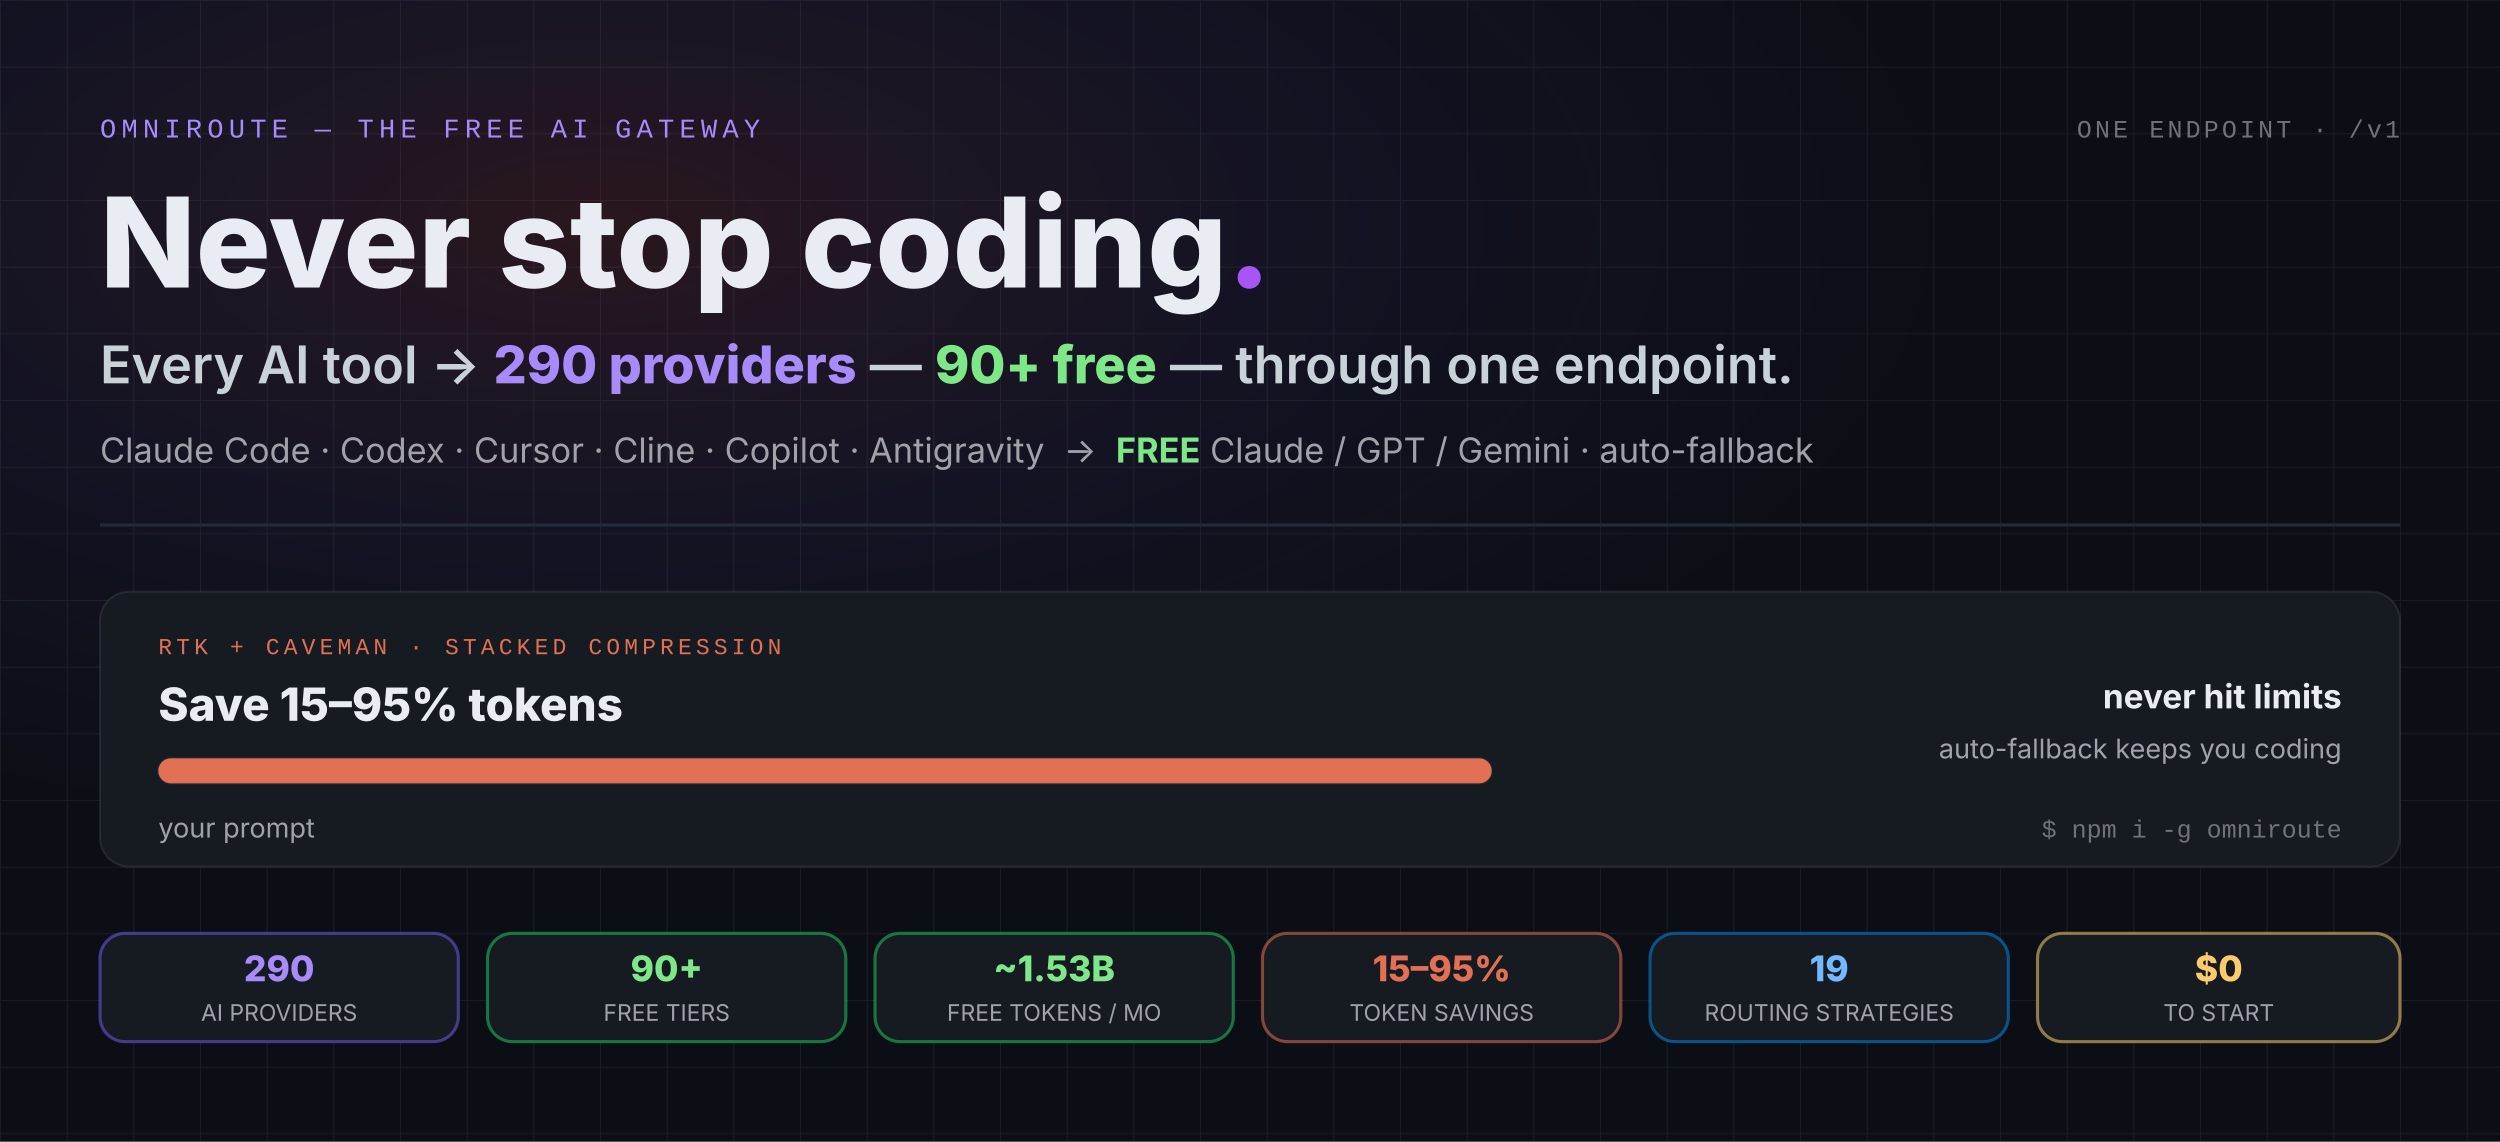
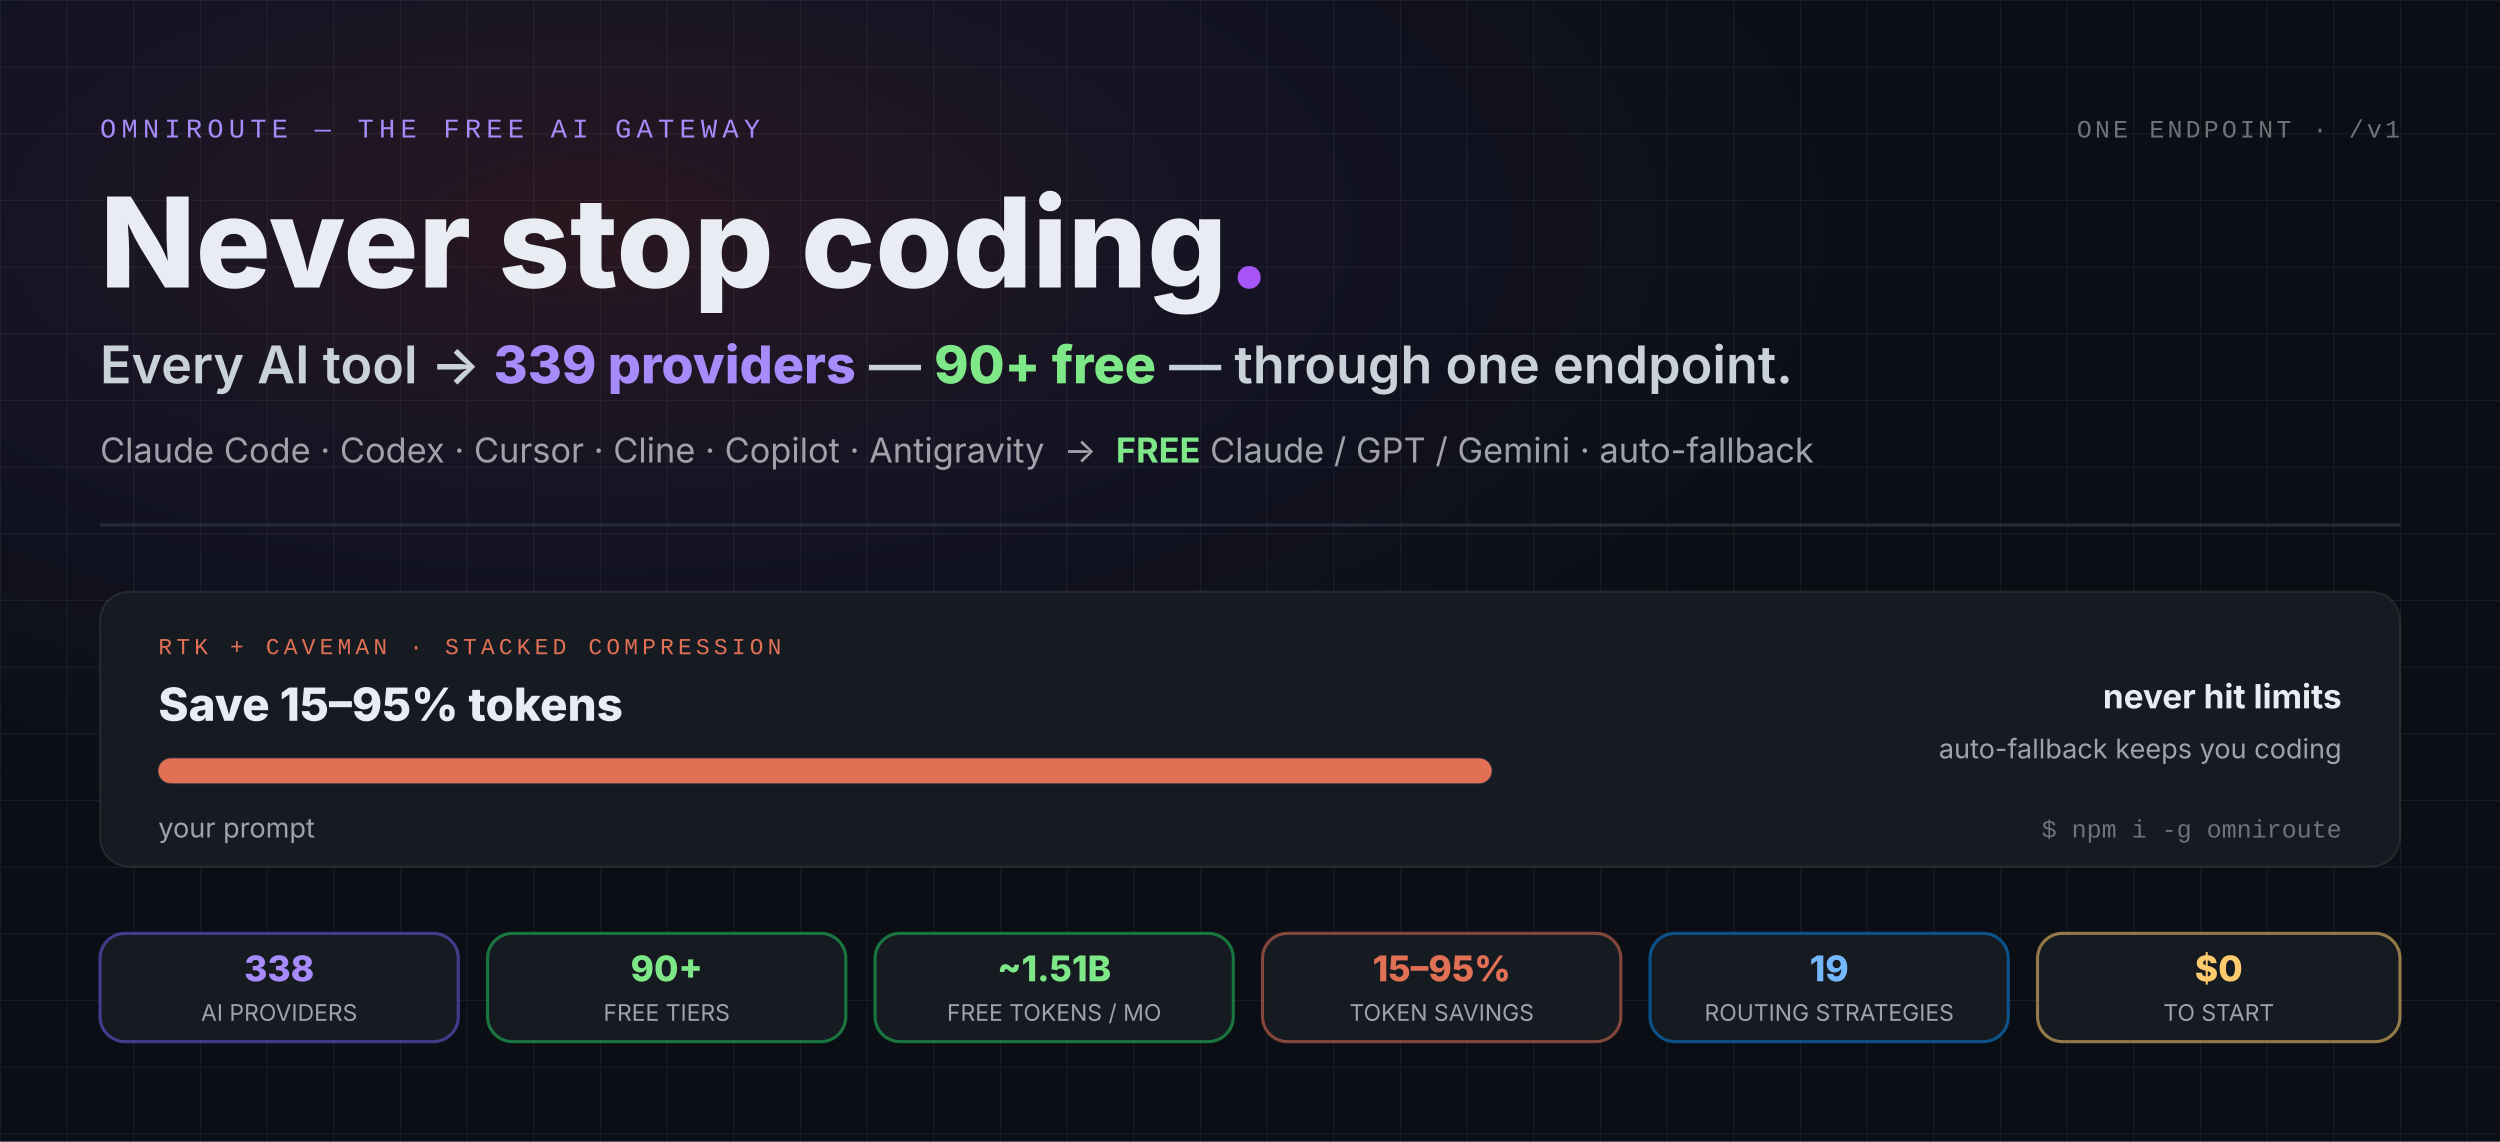
- <svg xmlns="http://www.w3.org/2000/svg" viewBox="0 0 1200 548" role="img" aria-label="OmniRoute hero: Never stop coding. Every AI tool to 290 providers — 90+ free — through one endpoint. Claude Code, Codex, Cursor, Cline, Copilot and Antigravity into free Claude, GPT and Gemini with auto-fallback. RTK + Caveman stacked compression saves 15 to 95 percent of tokens — about 89 percent average on tool-heavy sessions — so you never hit limits. Stats: 290 AI providers, 90+ free tiers, about 1.53B free tokens per month, 15 to 95 percent token savings, 19 routing strategies, zero dollars to start.">
+ <svg xmlns="http://www.w3.org/2000/svg" viewBox="0 0 1200 548" role="img" aria-label="OmniRoute hero: Never stop coding. Every AI tool to 339 providers — 90+ free — through one endpoint. Claude Code, Codex, Cursor, Cline, Copilot and Antigravity into free Claude, GPT and Gemini with auto-fallback. RTK + Caveman stacked compression saves 15 to 95 percent of tokens — about 89 percent average on tool-heavy sessions — so you never hit limits. Stats: 339 AI providers, 90+ free tiers, about 1.51B free tokens per month, 15 to 95 percent token savings, 19 routing strategies, zero dollars to start.">
  <defs>
    <pattern id="gridPaperH" width="32" height="32" patternUnits="userSpaceOnUse">
      <path d="M 32 0 L 0 0 0 32" fill="none" stroke="#ffffff" stroke-opacity="0.06" stroke-width="1" />
    </pattern>
    <radialGradient id="bgGlowH" cx="24%" cy="20%" r="55%">
      <stop offset="0%" stop-color="#e54d5e" stop-opacity="0.14" />
      <stop offset="55%" stop-color="#8b5cf6" stop-opacity="0.06" />
      <stop offset="100%" stop-color="#6366f1" stop-opacity="0" />
    </radialGradient>
    <linearGradient id="gradBrandH" x1="0" y1="0" x2="1" y2="1">
      <stop offset="0%" stop-color="#e54d5e" />
      <stop offset="100%" stop-color="#a855f7" />
    </linearGradient>
    <path id="dividerPathH" d="M 48,252 L 1152,252" />
  </defs>
  <rect width="1200" height="548" fill="#0b0e14" />
  <rect width="1200" height="548" fill="url(#gridPaperH)" />
  <rect width="1200" height="548" fill="url(#bgGlowH)" />
  <text x="48" y="66" font-family="Consolas, 'Courier New', monospace" font-size="13" letter-spacing="2.5" fill="#a78bfa">OMNIROUTE — THE FREE AI GATEWAY</text>
  <text x="1152" y="66" text-anchor="end" font-family="Consolas, 'Courier New', monospace" font-size="12" letter-spacing="1.5" fill="#71717a">ONE ENDPOINT · /v1</text>
  <text x="48" y="138" font-family="Inter, 'Segoe UI', Arial, Helvetica, system-ui, sans-serif" font-size="60" font-weight="800" fill="#e9edf3">Never stop coding<tspan fill="#a855f7">.</tspan>
  </text>
-   <text x="48" y="184" font-family="Inter, 'Segoe UI', Arial, Helvetica, system-ui, sans-serif" font-size="25" font-weight="600" fill="#c9d1d9">Every AI tool → <tspan fill="#a78bfa" font-weight="800">290 providers</tspan> — <tspan fill="#7ee787" font-weight="800">90+ free</tspan> — through one endpoint.</text>
+   <text x="48" y="184" font-family="Inter, 'Segoe UI', Arial, Helvetica, system-ui, sans-serif" font-size="25" font-weight="600" fill="#c9d1d9">Every AI tool → <tspan fill="#a78bfa" font-weight="800">339 providers</tspan> — <tspan fill="#7ee787" font-weight="800">90+ free</tspan> — through one endpoint.</text>
  <text x="48" y="222" font-family="Inter, 'Segoe UI', Arial, Helvetica, system-ui, sans-serif" font-size="16.5" fill="#a1a1aa">Claude Code · Codex · Cursor · Cline · Copilot · Antigravity  →  <tspan fill="#7ee787" font-weight="700">FREE</tspan> Claude / GPT / Gemini · auto-fallback</text>
  <line x1="48" y1="252" x2="1152" y2="252" stroke="#232b38" stroke-width="1.5" />
  <circle r="4" fill="url(#gradBrandH)" opacity="0">
    <animateMotion dur="6s" repeatCount="indefinite" keyPoints="0;1" keyTimes="0;1" calcMode="linear">
      <mpath href="#dividerPathH" />
    </animateMotion>
    <animate attributeName="opacity" values="0;0.9;0.9;0" keyTimes="0;0.08;0.6;0.75" dur="6s" repeatCount="indefinite" />
  </circle>
  <g>
    <rect x="48" y="284" width="1104" height="132" rx="14" fill="#161b22" stroke="#ffffff" stroke-opacity="0.08" stroke-width="1" />
    <text x="76" y="314" font-family="Consolas, 'Courier New', monospace" font-size="11" letter-spacing="2" fill="#e17055">RTK + CAVEMAN · STACKED COMPRESSION</text>
    <text x="76" y="346" font-family="Inter, 'Segoe UI', Arial, Helvetica, system-ui, sans-serif" font-size="22" font-weight="800" fill="#e9edf3">Save 15–95% tokens</text>
    <rect x="76" y="364" width="640" height="12" rx="6" fill="#0b0e14" stroke="#232b38" stroke-width="1" />
    <rect x="76" y="364" width="640" height="12" rx="6" fill="#e17055">
      <animate attributeName="width" values="640;640;70;70;640" keyTimes="0;0.12;0.5;0.88;1" dur="8s" repeatCount="indefinite" calcMode="spline" keySplines="0.4 0 0.2 1;0.4 0 0.2 1;0.4 0 0.2 1;0.4 0 0.2 1" />
    </rect>
    <text x="76" y="402" font-family="Inter, 'Segoe UI', Arial, Helvetica, system-ui, sans-serif" font-size="13" fill="#a1a1aa">your prompt
      <animate attributeName="opacity" values="1;1;0;0;1" keyTimes="0;0.12;0.35;0.88;1" dur="8s" repeatCount="indefinite" calcMode="discrete" />
    </text>
    <text x="76" y="402" font-family="Inter, 'Segoe UI', Arial, Helvetica, system-ui, sans-serif" font-size="13" font-weight="700" fill="#e17055" opacity="0">−89% avg on tool-heavy sessions
      <animate attributeName="opacity" values="0;0;1;1;0" keyTimes="0;0.35;0.36;0.88;1" dur="8s" repeatCount="indefinite" calcMode="discrete" />
    </text>
    <text x="1124" y="340" text-anchor="end" font-family="Inter, 'Segoe UI', Arial, Helvetica, system-ui, sans-serif" font-size="16" font-weight="700" fill="#e9edf3">never hit limits</text>
    <text x="1124" y="364" text-anchor="end" font-family="Inter, 'Segoe UI', Arial, Helvetica, system-ui, sans-serif" font-size="13" fill="#a1a1aa">auto-fallback keeps you coding</text>
    <text x="1124" y="402" text-anchor="end" font-family="Consolas, 'Courier New', monospace" font-size="12" fill="#71717a">$ npm i -g omniroute</text>
  </g>
  <g font-family="Inter, 'Segoe UI', Arial, Helvetica, system-ui, sans-serif" text-anchor="middle">
    <rect x="48" y="448" width="172" height="52" rx="12" fill="#161b22" stroke="#6c5ce7" stroke-opacity="0.55" stroke-width="1.5" />
-     <text x="134" y="471" font-size="17" font-weight="800" fill="#a78bfa">290</text>
+     <text x="134" y="471" font-size="17" font-weight="800" fill="#a78bfa">338</text>
    <text x="134" y="490" font-size="11" fill="#a1a1aa">AI PROVIDERS</text>
    <rect x="234" y="448" width="172" height="52" rx="12" fill="#161b22" stroke="#22c55e" stroke-opacity="0.55" stroke-width="1.5" />
    <text x="320" y="471" font-size="17" font-weight="800" fill="#7ee787">90+</text>
    <text x="320" y="490" font-size="11" fill="#a1a1aa">FREE TIERS</text>
    <rect x="420" y="448" width="172" height="52" rx="12" fill="#161b22" stroke="#22c55e" stroke-opacity="0.55" stroke-width="1.5" />
-     <text x="506" y="471" font-size="17" font-weight="800" fill="#7ee787">~1.53B</text>
+     <text x="506" y="471" font-size="17" font-weight="800" fill="#7ee787">~1.51B</text>
    <text x="506" y="490" font-size="11" fill="#a1a1aa">FREE TOKENS / MO</text>
    <rect x="606" y="448" width="172" height="52" rx="12" fill="#161b22" stroke="#e17055" stroke-opacity="0.55" stroke-width="1.5" />
    <text x="692" y="471" font-size="17" font-weight="800" fill="#e17055">15–95%</text>
    <text x="692" y="490" font-size="11" fill="#a1a1aa">TOKEN SAVINGS</text>
    <rect x="792" y="448" width="172" height="52" rx="12" fill="#161b22" stroke="#0984e3" stroke-opacity="0.55" stroke-width="1.5" />
    <text x="878" y="471" font-size="17" font-weight="800" fill="#74b9ff">19</text>
    <text x="878" y="490" font-size="11" fill="#a1a1aa">ROUTING STRATEGIES</text>
    <rect x="978" y="448" width="174" height="52" rx="12" fill="#161b22" stroke="#fdcb6e" stroke-opacity="0.55" stroke-width="1.5" />
    <text x="1065" y="471" font-size="17" font-weight="800" fill="#fdcb6e">$0</text>
    <text x="1065" y="490" font-size="11" fill="#a1a1aa">TO START</text>
  </g>
</svg>
